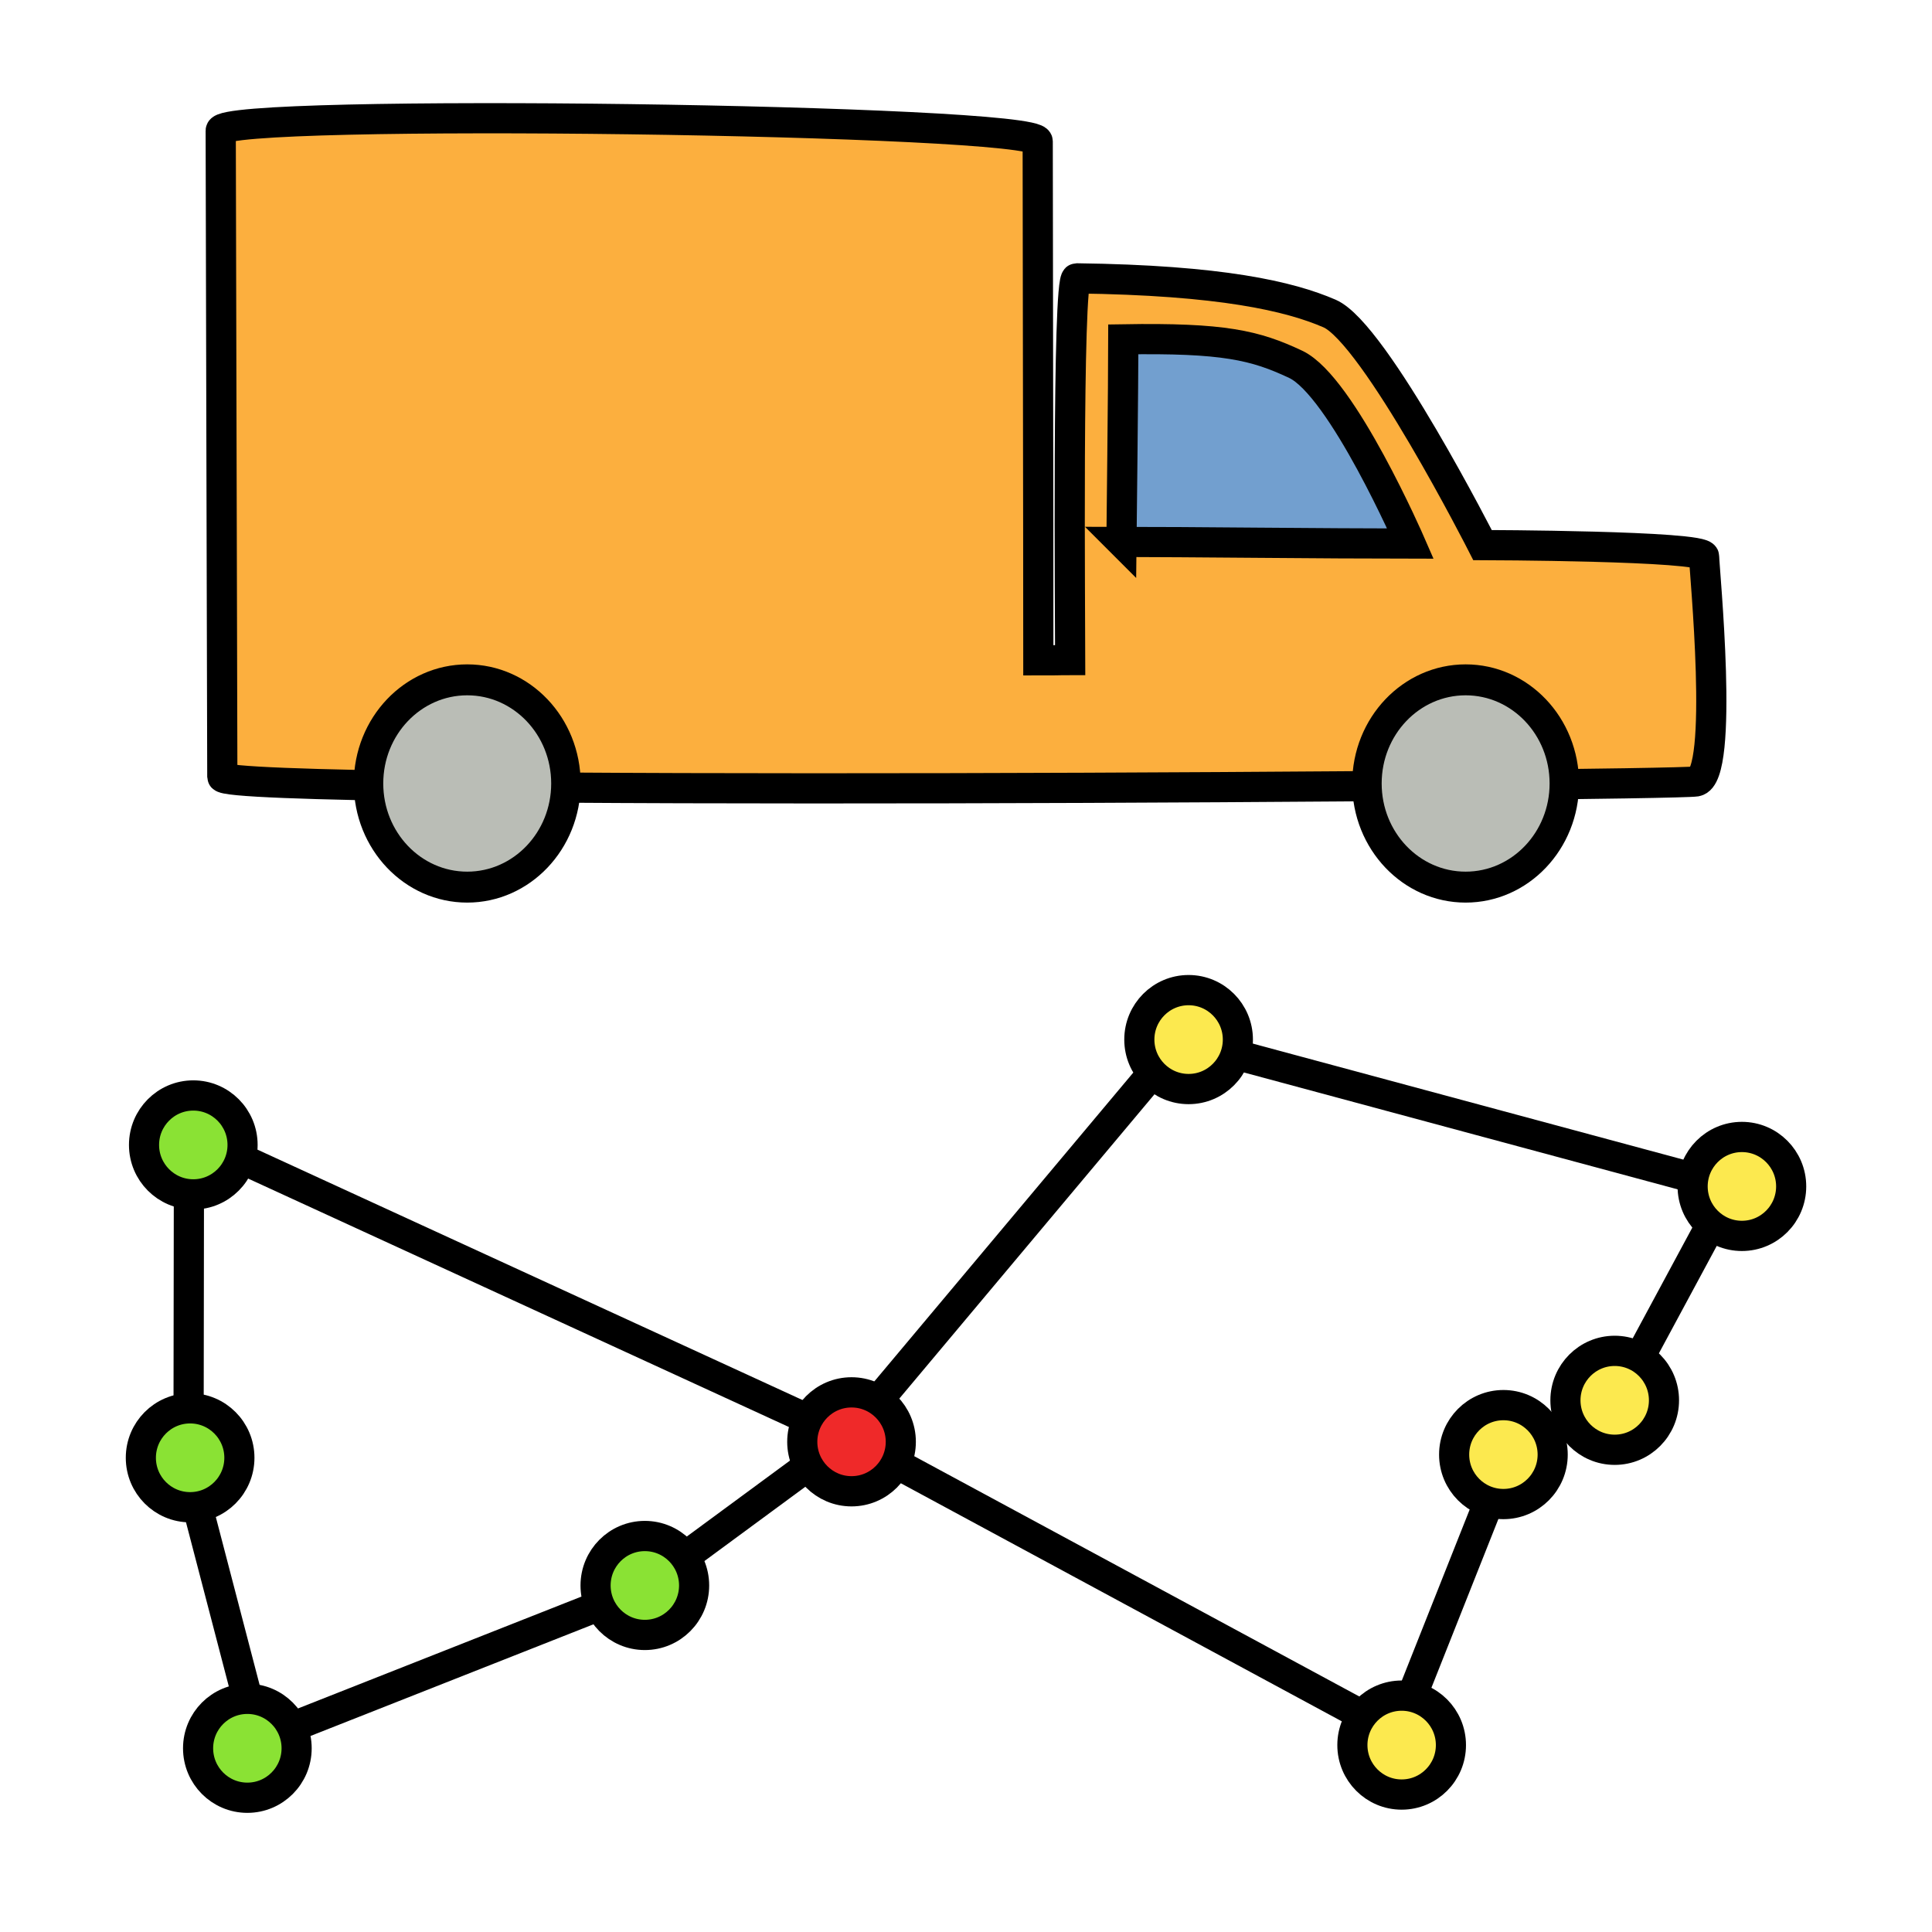
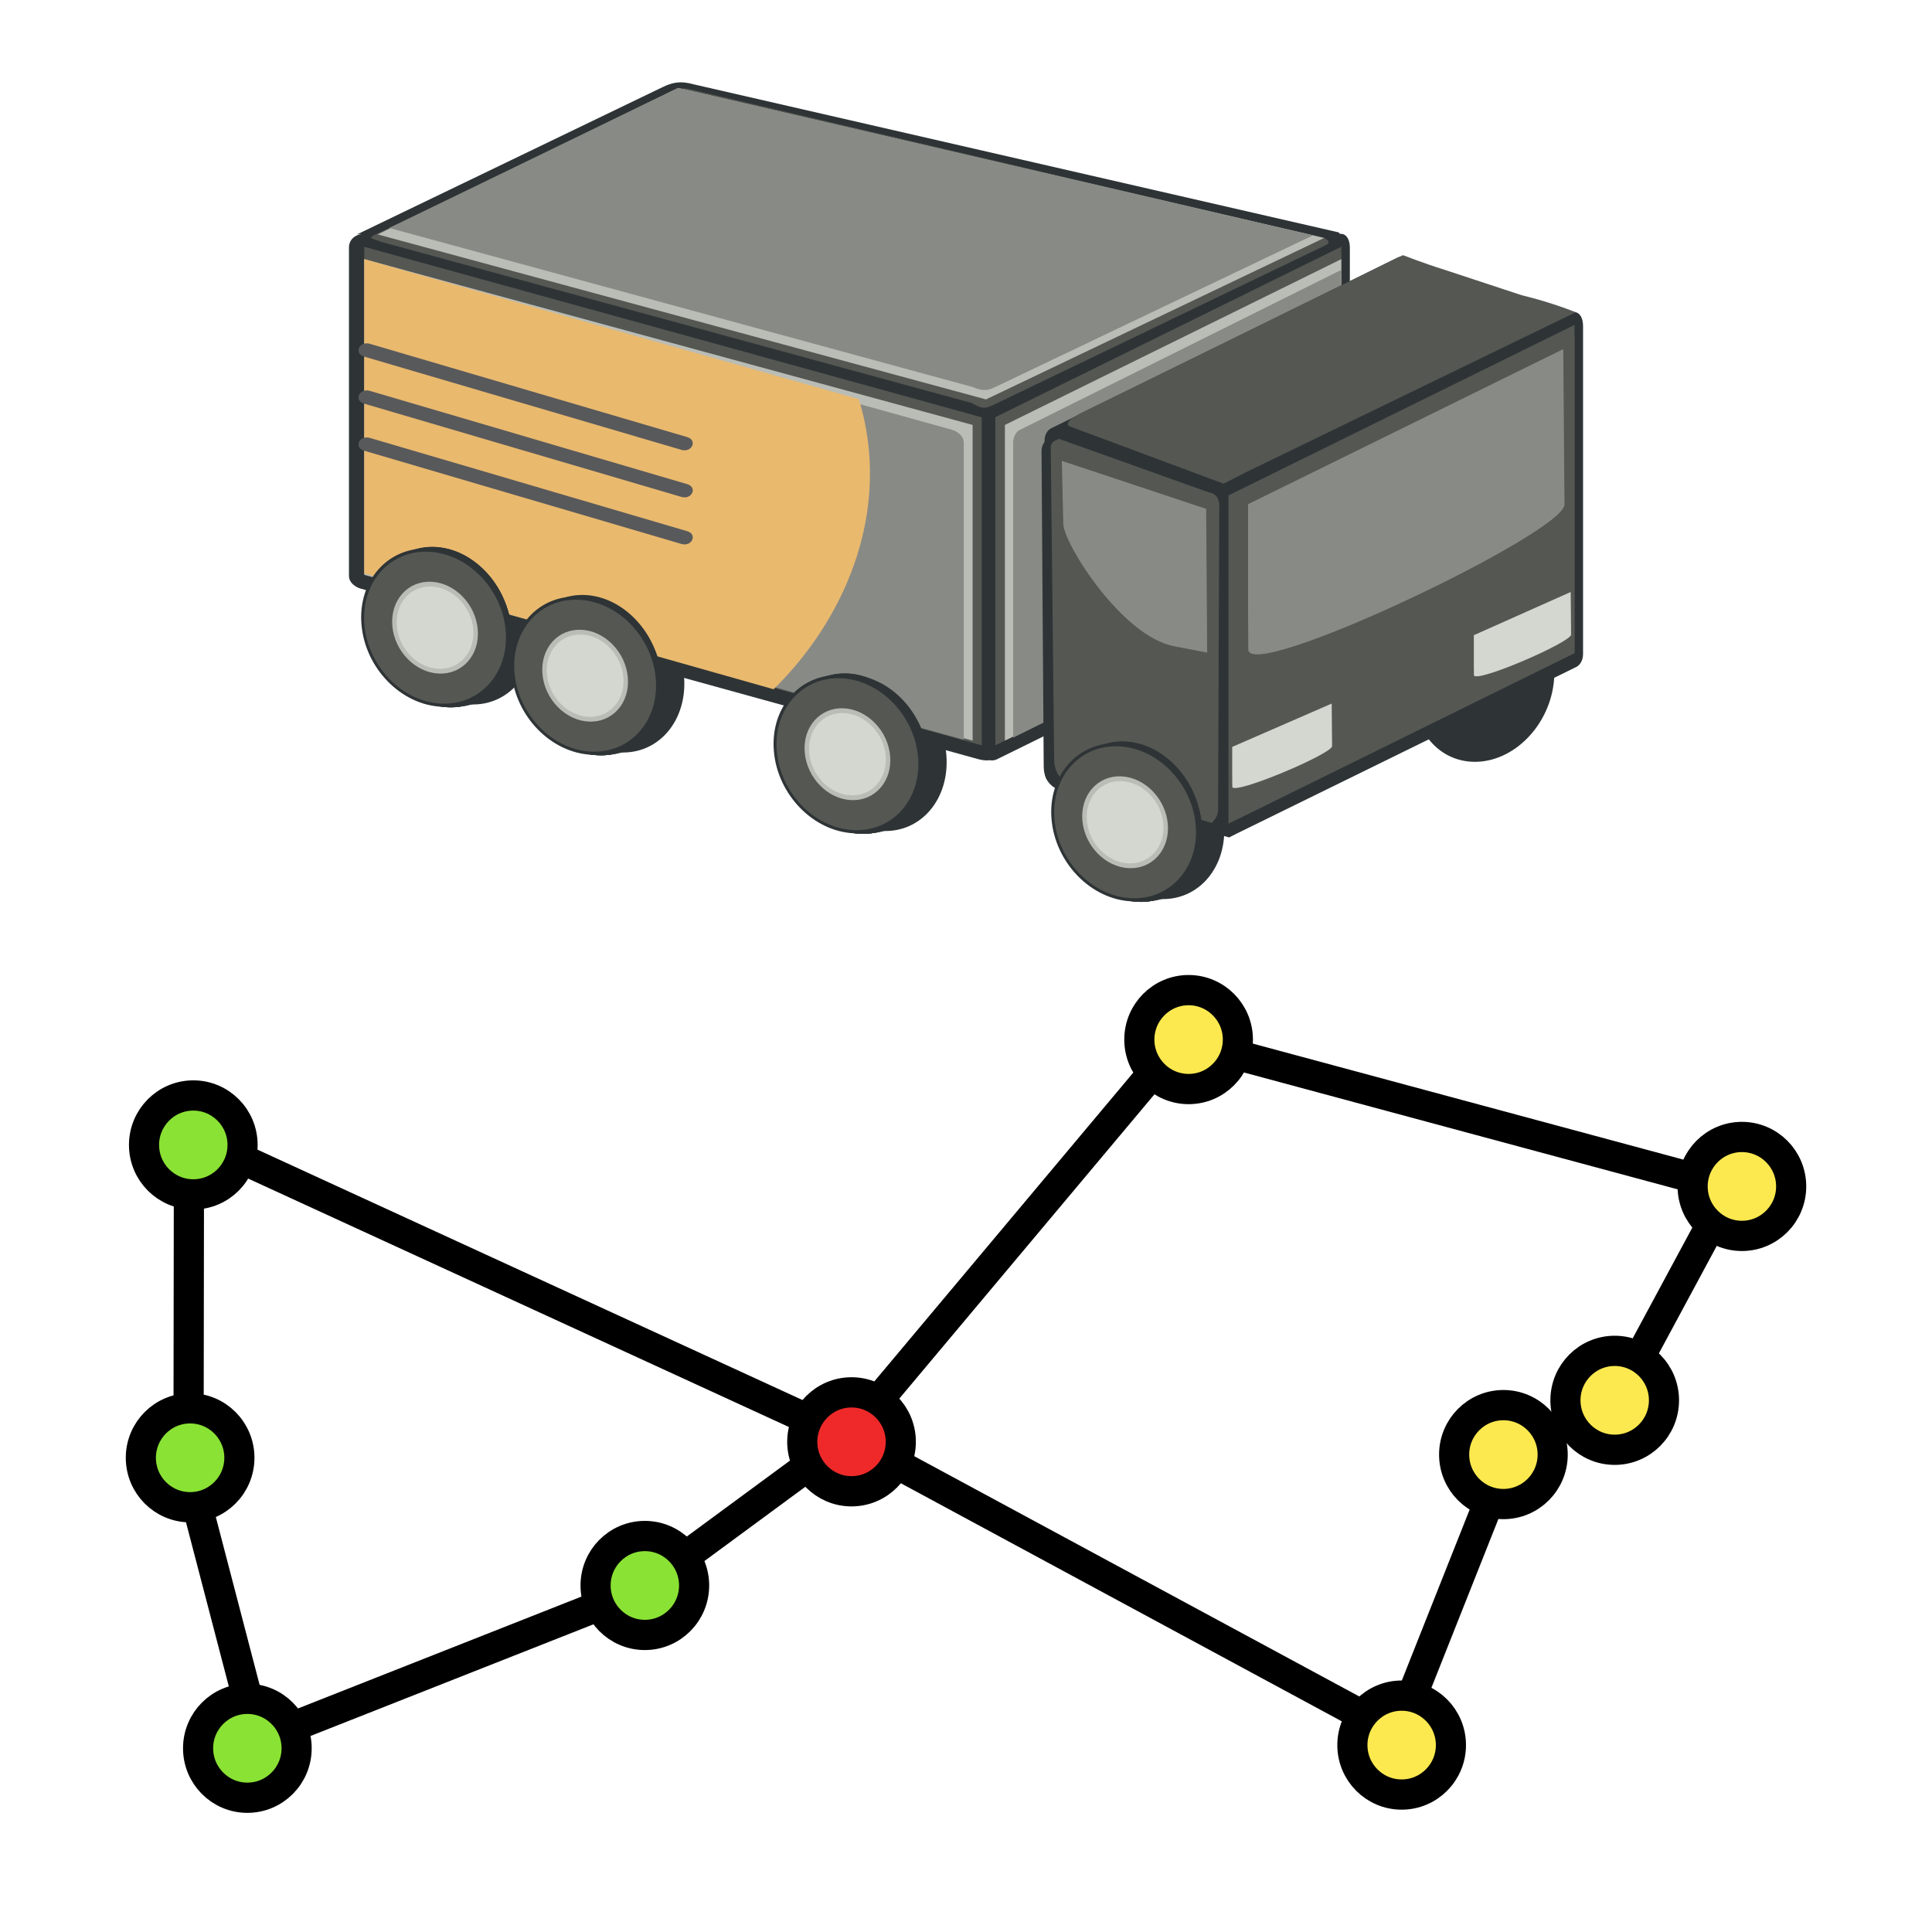
<svg xmlns="http://www.w3.org/2000/svg" id="svg2" width="64" height="64" version="1.1">
  <defs id="defs5" />
-   <g id="g3045" transform="translate(2.039358,1.743869)">
-     <path id="rect3019" d="m 42.006,8.643 c 1.496,0.648 5.065,7.67 5.065,7.67 0,0 7.34,0.018 7.34,0.376 0,0.391 0.687,7.293 -0.267,7.453 -0.897,0.15 -48.819,0.501 -48.819,-0.15 0,-1.413 -0.053,-19.327 -0.053,-21.41 0,-0.746 27.064,-0.378 27.064,0.355 0,1.845 0.021,12.236 0.021,17.193 0.945,0 0.504,-0.008 1.055,-0.008 0,-1.135 -0.101,-12.649 0.21,-12.645 4.79,0.06 7.061,0.593 8.384,1.166 z" style="fill:#fcaf3e;fill-opacity:1;stroke:#000000;stroke-width:1;stroke-opacity:1" />
-     <path transform="matrix(1.249802,0,0,1.31243,-3.344309,-21.90751)" d="m 16.044,35.139 c 0,1.445 -1.171,2.616 -2.616,2.616 -1.445,0 -2.616,-1.171 -2.616,-2.616 0,-1.445 1.171,-2.616 2.616,-2.616 1.445,0 2.616,1.171 2.616,2.616 z" id="path3017" style="fill:#babdb6;fill-opacity:1;stroke:#000000;stroke-width:0.781;stroke-opacity:1" />
-     <path style="fill:#babdb6;fill-opacity:1;stroke:#000000;stroke-width:0.781;stroke-opacity:1" id="path3033" d="m 16.044,35.139 c 0,1.445 -1.171,2.616 -2.616,2.616 -1.445,0 -2.616,-1.171 -2.616,-2.616 0,-1.445 1.171,-2.616 2.616,-2.616 1.445,0 2.616,1.171 2.616,2.616 z" transform="matrix(1.249802,0,0,1.31243,29.72929,-21.90751)" />
-     <path style="fill:#729fcf;fill-opacity:1;stroke:#000000;stroke-width:1;stroke-opacity:1" d="m 35.111,16.208 c 0,0 0.061,-5.435 0.061,-6.711 3.324,-0.055 4.368,0.195 5.712,0.829 1.533,0.724 3.8,5.937 3.8,5.937 -2.633,0 -7.677,-0.056 -9.574,-0.056 z" id="path3035" />
-   </g>
  <g id="g3010" transform="translate(1.1154528e-7,1.395095)">
    <path id="rect3037" d="m 6.245,47.372 0.015,-11.176 21.806,10.018 11.04,-13.166 18.228,4.912 -3.738,6.941 -3.592,1.74 -3.731,9.402 -18.207,-9.83 -6.863,5.052 -12.641,4.989 z" style="fill:none;stroke:#000000;stroke-width:1;stroke-opacity:1" />
    <path transform="matrix(1.208093,0,0,1.212823,-4.604873,22.62597)" d="m 10.463,11.466 c 0,0.746 -0.605,1.351 -1.351,1.351 -0.746,0 -1.351,-0.605 -1.351,-1.351 0,-0.746 0.605,-1.351 1.351,-1.351 0.746,0 1.351,0.605 1.351,1.351 z" id="path3042" style="fill:#8ae234;stroke:#000000;stroke-width:0.826;stroke-opacity:1" />
    <path style="fill:#8ae234;stroke:#000000;stroke-width:0.826;stroke-opacity:1" id="path3044" d="m 10.463,11.466 c 0,0.746 -0.605,1.351 -1.351,1.351 -0.746,0 -1.351,-0.605 -1.351,-1.351 0,-0.746 0.605,-1.351 1.351,-1.351 0.746,0 1.351,0.605 1.351,1.351 z" transform="matrix(1.208093,0,0,1.212823,-4.71021,32.98949)" />
    <path transform="matrix(1.208093,0,0,1.212823,-2.814131,42.61276)" d="m 10.463,11.466 c 0,0.746 -0.605,1.351 -1.351,1.351 -0.746,0 -1.351,-0.605 -1.351,-1.351 0,-0.746 0.605,-1.351 1.351,-1.351 0.746,0 1.351,0.605 1.351,1.351 z" id="path3046" style="fill:#8ae234;stroke:#000000;stroke-width:0.826;stroke-opacity:1" />
    <path style="fill:#8ae234;stroke:#000000;stroke-width:0.826;stroke-opacity:1" id="path3048" d="m 10.463,11.466 c 0,0.746 -0.605,1.351 -1.351,1.351 -0.746,0 -1.351,-0.605 -1.351,-1.351 0,-0.746 0.605,-1.351 1.351,-1.351 0.746,0 1.351,0.605 1.351,1.351 z" transform="matrix(1.208093,0,0,1.212823,10.35309,37.2195)" />
    <path transform="matrix(1.208093,0,0,1.212823,17.20004,32.46074)" d="m 10.463,11.466 c 0,0.746 -0.605,1.351 -1.351,1.351 -0.746,0 -1.351,-0.605 -1.351,-1.351 0,-0.746 0.605,-1.351 1.351,-1.351 0.746,0 1.351,0.605 1.351,1.351 z" id="path3050" style="fill:#ef2929;stroke:#000000;stroke-width:0.826;stroke-opacity:1" />
    <path style="fill:#fce94f;stroke:#000000;stroke-width:0.826;stroke-opacity:1" id="path3052" d="m 10.463,11.466 c 0,0.746 -0.605,1.351 -1.351,1.351 -0.746,0 -1.351,-0.605 -1.351,-1.351 0,-0.746 0.605,-1.351 1.351,-1.351 0.746,0 1.351,0.605 1.351,1.351 z" transform="matrix(1.208093,0,0,1.212823,35.42348,42.50701)" />
    <path transform="matrix(1.208093,0,0,1.212823,38.79429,32.88374)" d="m 10.463,11.466 c 0,0.746 -0.605,1.351 -1.351,1.351 -0.746,0 -1.351,-0.605 -1.351,-1.351 0,-0.746 0.605,-1.351 1.351,-1.351 0.746,0 1.351,0.605 1.351,1.351 z" id="path3054" style="fill:#fce94f;stroke:#000000;stroke-width:0.826;stroke-opacity:1" />
    <path style="fill:#fce94f;stroke:#000000;stroke-width:0.826;stroke-opacity:1" id="path3056" d="m 10.463,11.466 c 0,0.746 -0.605,1.351 -1.351,1.351 -0.746,0 -1.351,-0.605 -1.351,-1.351 0,-0.746 0.605,-1.351 1.351,-1.351 0.746,0 1.351,0.605 1.351,1.351 z" transform="matrix(1.208093,0,0,1.212823,42.48111,31.08599)" />
    <path transform="matrix(1.208093,0,0,1.212823,46.69462,24.00072)" d="m 10.463,11.466 c 0,0.746 -0.605,1.351 -1.351,1.351 -0.746,0 -1.351,-0.605 -1.351,-1.351 0,-0.746 0.605,-1.351 1.351,-1.351 0.746,0 1.351,0.605 1.351,1.351 z" id="path3058" style="fill:#fce94f;stroke:#000000;stroke-width:0.826;stroke-opacity:1" />
    <path style="fill:#fce94f;stroke:#000000;stroke-width:0.826;stroke-opacity:1" id="path3060" d="m 10.463,11.466 c 0,0.746 -0.605,1.351 -1.351,1.351 -0.746,0 -1.351,-0.605 -1.351,-1.351 0,-0.746 0.605,-1.351 1.351,-1.351 0.746,0 1.351,0.605 1.351,1.351 z" transform="matrix(1.208093,0,0,1.212823,28.36585,19.13621)" />
  </g>
+   <g id="g3053" transform="matrix(1.5,0,0,1.5,1.488586,1.286519)">
+     <circle style="fill:#2e3436;stroke:#2e3436;stroke-width:0.584" id="circle4994-2-0" r="14.263" cy="78.395" cx="170.978" transform="matrix(-0.1062808,0.0048,0.00956527,-0.12,49.20306,22.80545)" d="m 185.241,78.395 c 0,7.877 -6.386,14.263 -14.263,14.263 -7.877,0 -14.263,-6.386 -14.263,-14.263 0,-7.877 6.386,-14.263 14.263,-14.263 7.877,0 14.263,6.386 14.263,14.263 z" />
+     <circle style="fill:#2e3436;stroke:#2e3436;stroke-width:0.584" id="circle4990-5" r="14.263" cy="78.395" cx="170.978" transform="matrix(-0.1062808,-0.0048,0.00956527,0.12,41.67304,8.659714)" d="m 185.241,78.395 c 0,7.877 -6.386,14.263 -14.263,14.263 -7.877,0 -14.263,-6.386 -14.263,-14.263 0,-7.877 6.386,-14.263 14.263,-14.263 7.877,0 14.263,6.386 14.263,14.263 z" />
+     <circle style="fill:#2e3436;stroke:#2e3436;stroke-width:0.584" id="circle4986-7" r="14.263" cy="78.395" cx="170.978" transform="matrix(-0.1062808,-0.0048,0.00956527,0.12,41.51679,8.714403)" d="m 185.241,78.395 c 0,7.877 -6.386,14.263 -14.263,14.263 -7.877,0 -14.263,-6.386 -14.263,-14.263 0,-7.877 6.386,-14.263 14.263,-14.263 7.877,0 14.263,6.386 14.263,14.263 z" />
+     <circle style="fill:#2e3436;stroke:#2e3436;stroke-width:0.584" id="circle4992-4" r="14.263" cy="78.395" cx="170.978" transform="matrix(-0.1062808,-0.0048,0.00956527,0.12,41.9141,8.662931)" d="m 185.241,78.395 c 0,7.877 -6.386,14.263 -14.263,14.263 -7.877,0 -14.263,-6.386 -14.263,-14.263 0,-7.877 6.386,-14.263 14.263,-14.263 7.877,0 14.263,6.386 14.263,14.263 z" />
+     <circle style="fill:#2e3436;stroke:#2e3436;stroke-width:0.584" id="circle4994-2" r="14.263" cy="78.395" cx="170.978" transform="matrix(-0.1062808,0.0048,0.00956527,-0.12,41.89847,25.74259)" d="m 185.241,78.395 c 0,7.877 -6.386,14.263 -14.263,14.263 -7.877,0 -14.263,-6.386 -14.263,-14.263 0,-7.877 6.386,-14.263 14.263,-14.263 7.877,0 14.263,6.386 14.263,14.263 z" />
+     <path style="fill:#2e3436" d="m 22.265,8.634 c -0.063,0.031 -0.146,0.118 -0.146,0.282 l 0,7.247 c 0,0.266 0.131,0.364 0.297,0.282 l 7.64,-3.765 c 0.063,-0.031 0.146,-0.128 0.146,-0.282 l 0,-7.247 c 0,-0.239 -0.131,-0.364 -0.297,-0.282 l -7.64,3.765 z" id="path2996-6-2-4-8" />
+     <circle style="fill:#2e3436;stroke:#2e3436;stroke-width:0.584" id="circle4990" r="14.263" cy="78.395" cx="170.978" transform="matrix(-0.1062808,-0.0048,0.00956527,0.12,35.54113,7.156711)" d="m 185.241,78.395 c 0,7.877 -6.386,14.263 -14.263,14.263 -7.877,0 -14.263,-6.386 -14.263,-14.263 0,-7.877 6.386,-14.263 14.263,-14.263 7.877,0 14.263,6.386 14.263,14.263 z" />
+     <circle style="fill:#2e3436;stroke:#2e3436;stroke-width:0.584" id="circle4992" r="14.263" cy="78.395" cx="170.978" transform="matrix(-0.1062808,-0.0048,0.00956527,0.12,35.78219,7.159928)" d="m 185.241,78.395 c 0,7.877 -6.386,14.263 -14.263,14.263 -7.877,0 -14.263,-6.386 -14.263,-14.263 0,-7.877 6.386,-14.263 14.263,-14.263 7.877,0 14.263,6.386 14.263,14.263 z" />
+     <circle style="fill:#2e3436;stroke:#2e3436;stroke-width:0.584" id="circle4994" r="14.263" cy="78.395" cx="170.978" transform="matrix(-0.1062808,-0.0048,0.00956527,0.12,35.76657,7.066178)" d="m 185.241,78.395 c 0,7.877 -6.386,14.263 -14.263,14.263 -7.877,0 -14.263,-6.386 -14.263,-14.263 0,-7.877 6.386,-14.263 14.263,-14.263 7.877,0 14.263,6.386 14.263,14.263 z" />
+     <circle d="m 185.241,78.395 c 0,7.877 -6.386,14.263 -14.263,14.263 -7.877,0 -14.263,-6.386 -14.263,-14.263 0,-7.877 6.386,-14.263 14.263,-14.263 7.877,0 14.263,6.386 14.263,14.263 z" transform="matrix(-0.1062808,-0.0048,0.00956527,0.12,29.59201,5.477559)" cx="170.978" cy="78.395" r="14.263" id="circle4964" style="fill:#2e3436;stroke:#2e3436;stroke-width:0.584" />
+     <circle d="m 185.241,78.395 c 0,7.877 -6.386,14.263 -14.263,14.263 -7.877,0 -14.263,-6.386 -14.263,-14.263 0,-7.877 6.386,-14.263 14.263,-14.263 7.877,0 14.263,6.386 14.263,14.263 z" transform="matrix(-0.1062808,-0.0048,0.00956527,0.12,29.49045,5.442402)" cx="170.978" cy="78.395" r="14.263" id="circle4980" style="fill:#2e3436;stroke:#2e3436;stroke-width:0.584" />
+     <circle d="m 185.241,78.395 c 0,7.877 -6.386,14.263 -14.263,14.263 -7.877,0 -14.263,-6.386 -14.263,-14.263 0,-7.877 6.386,-14.263 14.263,-14.263 7.877,0 14.263,6.386 14.263,14.263 z" transform="matrix(-0.1062808,-0.0048,0.00956527,0.12,29.74826,5.42287)" cx="170.978" cy="78.395" r="14.263" id="circle4966" style="fill:#2e3436;stroke:#2e3436;stroke-width:0.584" />
+     <circle d="m 185.241,78.395 c 0,7.877 -6.386,14.263 -14.263,14.263 -7.877,0 -14.263,-6.386 -14.263,-14.263 0,-7.877 6.386,-14.263 14.263,-14.263 7.877,0 14.263,6.386 14.263,14.263 z" transform="matrix(-0.1062808,-0.0048,0.00956527,0.12,29.98932,5.426087)" cx="170.978" cy="78.395" r="14.263" id="circle4968" style="fill:#2e3436;stroke:#2e3436;stroke-width:0.584" />
+     <circle d="m 185.241,78.395 c 0,7.877 -6.386,14.263 -14.263,14.263 -7.877,0 -14.263,-6.386 -14.263,-14.263 0,-7.877 6.386,-14.263 14.263,-14.263 7.877,0 14.263,6.386 14.263,14.263 z" transform="matrix(-0.1062808,-0.0048,0.00956527,0.12,29.97369,5.332337)" cx="170.978" cy="78.395" r="14.263" id="circle4970" style="fill:#2e3436;stroke:#2e3436;stroke-width:0.584" />
+     <circle style="fill:#2e3436;stroke:#2e3436;stroke-width:0.584" id="circle107-8-4-4-3-0" r="14.263" cy="78.395" cx="170.978" transform="matrix(-0.1062808,-0.0048,0.00956527,0.12,26.27745,4.416899)" d="m 185.241,78.395 c 0,7.877 -6.386,14.263 -14.263,14.263 -7.877,0 -14.263,-6.386 -14.263,-14.263 0,-7.877 6.386,-14.263 14.263,-14.263 7.877,0 14.263,6.386 14.263,14.263 z" />
+     <circle style="fill:#2e3436;stroke:#2e3436;stroke-width:0.584" id="circle107-8-4-4-3-4-8-1" r="14.263" cy="78.395" cx="170.978" transform="matrix(-0.1062808,-0.0048,0.00956527,0.12,26.4337,4.362209)" d="m 185.241,78.395 c 0,7.877 -6.386,14.263 -14.263,14.263 -7.877,0 -14.263,-6.386 -14.263,-14.263 0,-7.877 6.386,-14.263 14.263,-14.263 7.877,0 14.263,6.386 14.263,14.263 z" />
+     <circle style="fill:#2e3436;stroke:#2e3436;stroke-width:0.584" id="circle107-8-4-4-3-4-8-9-5" r="14.263" cy="78.395" cx="170.978" transform="matrix(-0.1062808,-0.0048,0.00956527,0.12,26.67475,4.365426)" d="m 185.241,78.395 c 0,7.877 -6.386,14.263 -14.263,14.263 -7.877,0 -14.263,-6.386 -14.263,-14.263 0,-7.877 6.386,-14.263 14.263,-14.263 7.877,0 14.263,6.386 14.263,14.263 z" />
+     <circle style="fill:#2e3436;stroke:#2e3436;stroke-width:0.584" id="circle107-8-4-4-3-4-8-9-7-3" r="14.263" cy="78.395" cx="170.978" transform="matrix(-0.1062808,-0.0048,0.00956527,0.12,26.65913,4.271676)" d="m 185.241,78.395 c 0,7.877 -6.386,14.263 -14.263,14.263 -7.877,0 -14.263,-6.386 -14.263,-14.263 0,-7.877 6.386,-14.263 14.263,-14.263 7.877,0 14.263,6.386 14.263,14.263 z" />
+     <path style="fill:#2e3436" d="m 20.881,8.096 c 0.112,0.031 0.26,0.118 0.26,0.282 v 7.247 c 0,0.266 -0.235,0.364 -0.531,0.282 L 6.974,12.142 c -0.112,-0.031 -0.26,-0.128 -0.26,-0.282 v -7.247 c 0,-0.239 0.234,-0.364 0.531,-0.282 l 13.636,3.765 0,0 z" id="path2996" />
+     <polygon transform="matrix(0.1977332,0,0,0.15,3.260435,3.426568)" style="fill:#555753" points="88.139,32.858 88.139,81.17 19.174,56.07 19.174,7.758 19.174,7.758 " id="polygon2998" />
+     <polygon transform="matrix(0.2003334,0,0,0.15,3.210578,3.426568)" style="fill:#babdb6" points="86.24,80.48 19.174,56.07 19.174,9.589 19.174,9.589 86.24,34 " id="polygon3000" />
+     <path style="fill:#888a85" d="m 20.022,8.632 c 0.116,0.032 0.27,0.124 0.27,0.295 V 15.479 L 7.052,11.798 V 5.025 l 12.971,3.606 0,0 z" id="path3002" />
+     <path style="fill:#e9b96e" d="m 17.974,7.957 c 0.408,1.327 0.322,2.818 -0.358,4.27 -0.374,0.799 -0.895,1.517 -1.524,2.137 L 7.052,11.805 V 4.865 l 10.922,3.092 0,0 z" id="path3018" />
+     <path style="fill:#58595b;fill-rule:evenodd" clip-rule="evenodd" d="m 7.175,6.735 7.008,2.06 c 0.233,0.068 0.106,0.35 -0.127,0.282 l -7.008,-2.06 c -0.233,-0.068 -0.106,-0.35 0.127,-0.282 l 0,0 z m 0,1.039 7.008,2.06 c 0.233,0.068 0.106,0.35 -0.127,0.282 L 7.048,8.056 c -0.233,-0.068 -0.106,-0.35 0.127,-0.282 l 0,0 z m 0,1.039 7.008,2.06 c 0.233,0.068 0.106,0.35 -0.127,0.282 L 7.048,9.095 c -0.233,-0.068 -0.106,-0.35 0.127,-0.282 l 0,0 z" id="path3024" />
+     <path style="fill:#2e3436" d="m 20.881,8.096 c -0.063,0.031 -0.146,0.118 -0.146,0.282 v 7.247 c 0,0.266 0.131,0.364 0.297,0.282 l 7.64,-3.765 c 0.063,-0.031 0.146,-0.128 0.146,-0.282 V 4.613 c 0,-0.239 -0.131,-0.364 -0.297,-0.282 l -7.64,3.765 0,0 z" id="path2996-6" />
+     <polygon transform="matrix(-0.1107864,0,0,0.15,30.75416,3.426568)" style="fill:#555753" points="88.139,81.17 19.174,56.07 19.174,7.758 19.174,7.758 88.139,32.858 " id="polygon2998-0" />
+     <polygon transform="matrix(-0.1107864,0,0,0.15,30.75416,3.426568)" style="fill:#babdb6" points="86.24,80.48 19.174,56.07 19.174,9.589 19.174,9.589 86.24,34 " id="polygon3000-1" />
+     <path style="fill:#888a85" d="m 21.53,8.636 c -0.064,0.032 -0.148,0.123 -0.148,0.293 l 0,6.504 7.248,-3.596 0,-6.735 z" id="path3002-9" />
+     <path style="fill:#2e3436" d="m 28.573,4.275 c 0,0 0.205,0.246 0.057,0.315 l -7.411,3.483 c -0.24,0.113 -0.235,0.364 -0.531,0.282 L 7.052,4.59 C 7.217,4.159 6.776,4.375 6.915,4.308 L 13.635,1.069 c 0.216,-0.104 0.388,-0.148 0.685,-0.066 z" id="path2996-8" />
+     <path style="fill:#555753" d="m 28.251,4.397 c 0,0 0.186,0.086 0.041,0.156 l -7.241,3.481 c -0.3,0.144 -0.312,0.155 -0.592,0.006 L 7.454,4.491 C 7.142,4.387 7.145,4.393 7.333,4.304 l 6.551,-3.129 c 0.212,-0.101 0.203,-0.1 0.5,-0.028 z" id="path2996-8-9" />
+     <path style="fill:#babdb6" d="m 28.251,4.397 c 0,0 0.145,-0.069 0,0 l -7.469,3.566 0,0 -13.434,-3.644 0,0 6.635,-3.234 c -0.004,0.002 -0.296,-0.072 0,0 z" id="path2996-8-9-1" />
+     <path style="fill:#888a85" d="m 20.498,7.692 c 0.261,0.116 0.38,0.049 0.511,-0.013 L 28.006,4.339 13.983,1.085 7.603,4.177 z" id="path3002-9-3" />
+     <path style="fill:#2e3436" d="m 22.221,8.601 c -0.063,0.031 -0.146,0.118 -0.146,0.282 l 0,7.247 c 0,0.266 0.131,0.364 0.297,0.282 l 7.64,-3.765 c 0.063,-0.031 0.146,-0.128 0.146,-0.282 l 0,-7.247 c 0,-0.239 -0.131,-0.364 -0.297,-0.282 l -7.64,3.765 z" id="path2996-6-2-4" />
+     <circle style="fill:#2e3436;stroke:#2e3436;stroke-width:0.584" id="circle107-8-4-4-3-4-1" r="14.263" cy="78.395" cx="170.978" transform="matrix(-0.1062808,-0.0048,0.00956527,0.12,26.17588,4.381742)" d="m 185.241,78.395 c 0,7.877 -6.386,14.263 -14.263,14.263 -7.877,0 -14.263,-6.386 -14.263,-14.263 0,-7.877 6.386,-14.263 14.263,-14.263 7.877,0 14.263,6.386 14.263,14.263 z" />
+     <circle style="fill:#2e3436;stroke:#2e3436;stroke-width:0.584" id="circle107-8-4-4-8-2" r="14.263" cy="78.395" cx="170.978" transform="matrix(-0.1062808,-0.0048,0.00956527,0.12,26.18589,4.428064)" d="m 185.241,78.395 c 0,7.877 -6.386,14.263 -14.263,14.263 -7.877,0 -14.263,-6.386 -14.263,-14.263 0,-7.877 6.386,-14.263 14.263,-14.263 7.877,0 14.263,6.386 14.263,14.263 z" />
+     <circle style="fill:#2e3436;stroke:#2e3436;stroke-width:0.584" id="circle107-8-4-4-5" r="14.263" cy="78.395" cx="170.978" transform="matrix(-0.1062808,-0.0048,0.00956527,0.12,26.18589,4.428064)" d="m 185.241,78.395 c 0,7.877 -6.386,14.263 -14.263,14.263 -7.877,0 -14.263,-6.386 -14.263,-14.263 0,-7.877 6.386,-14.263 14.263,-14.263 7.877,0 14.263,6.386 14.263,14.263 z" />
+     <circle style="fill:#2e3436;stroke:#2e3436;stroke-width:0.584" id="circle107-8-4-2" r="14.263" cy="78.395" cx="170.978" transform="matrix(-0.1062808,-0.0048,0.00956527,0.12,26.18589,4.428064)" d="m 185.241,78.395 c 0,7.877 -6.386,14.263 -14.263,14.263 -7.877,0 -14.263,-6.386 -14.263,-14.263 0,-7.877 6.386,-14.263 14.263,-14.263 7.877,0 14.263,6.386 14.263,14.263 z" />
+     <circle style="fill:#2e3436;stroke:#2e3436;stroke-width:0.584" id="circle107-8-3" r="14.263" cy="78.395" cx="170.978" transform="matrix(-0.1062808,-0.0048,0.00956527,0.12,26.17588,4.381742)" d="m 185.241,78.395 c 0,7.877 -6.386,14.263 -14.263,14.263 -7.877,0 -14.263,-6.386 -14.263,-14.263 0,-7.877 6.386,-14.263 14.263,-14.263 7.877,0 14.263,6.386 14.263,14.263 z" />
+     <circle style="fill:#555753;fill-opacity:1;stroke:#2e3436;stroke-width:0.583;stroke-miterlimit:4;stroke-dasharray:none" id="circle107-3-2-1" r="14.263" cy="78.395" cx="170.978" transform="matrix(-0.1116413,-0.0048,0.01004771,0.12,26.91562,4.41706)" d="m 185.241,78.395 c 0,7.877 -6.386,14.263 -14.263,14.263 -7.877,0 -14.263,-6.386 -14.263,-14.263 0,-7.877 6.386,-14.263 14.263,-14.263 7.877,0 14.263,6.386 14.263,14.263 z" />
+     <circle style="fill:#d3d7cf;stroke:#babdb6;stroke-width:0.883" id="circle109-3-5-4" r="8.008" cy="78.395" cx="170.977" transform="matrix(-0.1116413,-0.0048,0.01004771,0.12,26.91562,4.41706)" d="m 178.985,78.395 c 0,4.423 -3.585,8.008 -8.008,8.008 -4.423,0 -8.008,-3.585 -8.008,-8.008 0,-4.423 3.585,-8.008 8.008,-8.008 4.423,0 8.008,3.585 8.008,8.008 z" />
+     <circle d="m 185.241,78.395 c 0,7.877 -6.386,14.263 -14.263,14.263 -7.877,0 -14.263,-6.386 -14.263,-14.263 0,-7.877 6.386,-14.263 14.263,-14.263 7.877,0 14.263,6.386 14.263,14.263 z" transform="matrix(-0.1062808,-0.0048,0.00956527,0.12,29.49045,5.442402)" cx="170.978" cy="78.395" r="14.263" id="circle4972" style="fill:#2e3436;stroke:#2e3436;stroke-width:0.584" />
+     <circle d="m 185.241,78.395 c 0,7.877 -6.386,14.263 -14.263,14.263 -7.877,0 -14.263,-6.386 -14.263,-14.263 0,-7.877 6.386,-14.263 14.263,-14.263 7.877,0 14.263,6.386 14.263,14.263 z" transform="matrix(-0.1062808,-0.0048,0.00956527,0.12,29.50046,5.488725)" cx="170.978" cy="78.395" r="14.263" id="circle4974" style="fill:#2e3436;stroke:#2e3436;stroke-width:0.584" />
+     <circle d="m 185.241,78.395 c 0,7.877 -6.386,14.263 -14.263,14.263 -7.877,0 -14.263,-6.386 -14.263,-14.263 0,-7.877 6.386,-14.263 14.263,-14.263 7.877,0 14.263,6.386 14.263,14.263 z" transform="matrix(-0.1062808,-0.0048,0.00956527,0.12,29.50046,5.488725)" cx="170.978" cy="78.395" r="14.263" id="circle4976" style="fill:#2e3436;stroke:#2e3436;stroke-width:0.584" />
+     <circle d="m 185.241,78.395 c 0,7.877 -6.386,14.263 -14.263,14.263 -7.877,0 -14.263,-6.386 -14.263,-14.263 0,-7.877 6.386,-14.263 14.263,-14.263 7.877,0 14.263,6.386 14.263,14.263 z" transform="matrix(-0.1062808,-0.0048,0.00956527,0.12,29.50046,5.488725)" cx="170.978" cy="78.395" r="14.263" id="circle4978" style="fill:#2e3436;stroke:#2e3436;stroke-width:0.584" />
+     <circle d="m 185.241,78.395 c 0,7.877 -6.386,14.263 -14.263,14.263 -7.877,0 -14.263,-6.386 -14.263,-14.263 0,-7.877 6.386,-14.263 14.263,-14.263 7.877,0 14.263,6.386 14.263,14.263 z" transform="matrix(-0.1116413,-0.0048,0.01004771,0.12,30.23018,5.477721)" cx="170.978" cy="78.395" r="14.263" id="circle4982" style="fill:#555753;fill-opacity:1;stroke:#2e3436;stroke-width:0.583;stroke-miterlimit:4;stroke-dasharray:none" />
+     <circle d="m 178.985,78.395 c 0,4.423 -3.585,8.008 -8.008,8.008 -4.423,0 -8.008,-3.585 -8.008,-8.008 0,-4.423 3.585,-8.008 8.008,-8.008 4.423,0 8.008,3.585 8.008,8.008 z" transform="matrix(-0.1116413,-0.0048,0.01004771,0.12,30.23018,5.477721)" cx="170.977" cy="78.395" r="8.008" id="circle4984" style="fill:#d3d7cf;stroke:#babdb6;stroke-width:0.883" />
+     <circle style="fill:#2e3436;stroke:#2e3436;stroke-width:0.584" id="circle4986" r="14.263" cy="78.395" cx="170.978" transform="matrix(-0.1062808,-0.0048,0.00956527,0.12,35.38488,7.2114)" d="m 185.241,78.395 c 0,7.877 -6.386,14.263 -14.263,14.263 -7.877,0 -14.263,-6.386 -14.263,-14.263 0,-7.877 6.386,-14.263 14.263,-14.263 7.877,0 14.263,6.386 14.263,14.263 z" />
+     <circle style="fill:#2e3436;stroke:#2e3436;stroke-width:0.584" id="circle4988" r="14.263" cy="78.395" cx="170.978" transform="matrix(-0.1062808,-0.0048,0.00956527,0.12,35.28332,7.176243)" d="m 185.241,78.395 c 0,7.877 -6.386,14.263 -14.263,14.263 -7.877,0 -14.263,-6.386 -14.263,-14.263 0,-7.877 6.386,-14.263 14.263,-14.263 7.877,0 14.263,6.386 14.263,14.263 z" />
+     <circle style="fill:#2e3436;stroke:#2e3436;stroke-width:0.584" id="circle4996" r="14.263" cy="78.395" cx="170.978" transform="matrix(-0.1062808,-0.0048,0.00956527,0.12,35.28332,7.176243)" d="m 185.241,78.395 c 0,7.877 -6.386,14.263 -14.263,14.263 -7.877,0 -14.263,-6.386 -14.263,-14.263 0,-7.877 6.386,-14.263 14.263,-14.263 7.877,0 14.263,6.386 14.263,14.263 z" />
+     <circle style="fill:#2e3436;stroke:#2e3436;stroke-width:0.584" id="circle4998" r="14.263" cy="78.395" cx="170.978" transform="matrix(-0.1062808,-0.0048,0.00956527,0.12,35.29333,7.222566)" d="m 185.241,78.395 c 0,7.877 -6.386,14.263 -14.263,14.263 -7.877,0 -14.263,-6.386 -14.263,-14.263 0,-7.877 6.386,-14.263 14.263,-14.263 7.877,0 14.263,6.386 14.263,14.263 z" />
+     <circle style="fill:#2e3436;stroke:#2e3436;stroke-width:0.584" id="circle5000" r="14.263" cy="78.395" cx="170.978" transform="matrix(-0.1062808,-0.0048,0.00956527,0.12,35.29333,7.222566)" d="m 185.241,78.395 c 0,7.877 -6.386,14.263 -14.263,14.263 -7.877,0 -14.263,-6.386 -14.263,-14.263 0,-7.877 6.386,-14.263 14.263,-14.263 7.877,0 14.263,6.386 14.263,14.263 z" />
+     <circle style="fill:#2e3436;stroke:#2e3436;stroke-width:0.584" id="circle5002" r="14.263" cy="78.395" cx="170.978" transform="matrix(-0.1062808,-0.0048,0.00956527,0.12,35.29333,7.222566)" d="m 185.241,78.395 c 0,7.877 -6.386,14.263 -14.263,14.263 -7.877,0 -14.263,-6.386 -14.263,-14.263 0,-7.877 6.386,-14.263 14.263,-14.263 7.877,0 14.263,6.386 14.263,14.263 z" />
+     <circle style="fill:#555753;fill-opacity:1;stroke:#2e3436;stroke-width:0.583;stroke-miterlimit:4;stroke-dasharray:none" id="circle5004" r="14.263" cy="78.395" cx="170.978" transform="matrix(-0.1116413,-0.0048,0.01004771,0.12,36.02306,7.211562)" d="m 185.241,78.395 c 0,7.877 -6.386,14.263 -14.263,14.263 -7.877,0 -14.263,-6.386 -14.263,-14.263 0,-7.877 6.386,-14.263 14.263,-14.263 7.877,0 14.263,6.386 14.263,14.263 z" />
+     <circle style="fill:#d3d7cf;stroke:#babdb6;stroke-width:0.883" id="circle5006" r="8.008" cy="78.395" cx="170.977" transform="matrix(-0.1116413,-0.0048,0.01004771,0.12,36.02306,7.211562)" d="m 178.985,78.395 c 0,4.423 -3.585,8.008 -8.008,8.008 -4.423,0 -8.008,-3.585 -8.008,-8.008 0,-4.423 3.585,-8.008 8.008,-8.008 4.423,0 8.008,3.585 8.008,8.008 z" />
+     <path style="fill:#2e3436" d="m 22.167,8.833 c -0.068,0.03 -0.159,0.115 -0.158,0.276 l 0.048,6.961 c 0.003,0.434 0.346,0.515 0.346,0.515 l 3.745,1.05 c 0,0 0.26,-0.115 0.263,-0.265 l 0.157,-6.872 c 0,0 -0.048,-0.248 -0.228,-0.168 z" id="path2996-6-2-4-1" />
+     <path style="fill:#2e3436" d="m 26.03,9.824 c -0.063,0.031 -0.146,0.118 -0.146,0.282 l 0,7.247 c 0,0 0,0 0.265,0.282 l 7.673,-3.765 c 0.063,-0.031 0.146,-0.128 0.146,-0.282 l 0,-7.247 c 0,-0.239 -0.131,-0.364 -0.297,-0.282 L 26.03,9.824 z" id="path2996-6-2" />
+     <polygon transform="matrix(-0.1107864,0,0,0.15,35.90275,5.154494)" style="fill:#555753" points="19.174,7.758 19.174,7.758 88.139,32.858 88.139,81.17 19.174,56.07 " id="polygon2998-0-0" />
+     <polygon transform="matrix(-0.1107864,0,0,0.15,35.90275,5.154494)" style="fill:#555753" points="19.174,9.589 19.174,9.589 86.24,34 86.24,80.48 19.174,56.07 " id="polygon3000-1-3" />
+     <path style="fill:#555753" d="M 30.89,5.094 C 30.482,4.968 29.989,4.777 29.989,4.777 l -7.065,3.464 c -0.51,0.25 -0.286,0.32 -0.286,0.32 l 3.392,1.263 0.509,-0.26 7.267,-3.526 c 0,0 -0.519,-0.214 -1.193,-0.376 z" id="path2996-6-2-4-1-8" />
+     <path style="fill:#555753" d="m 22.395,8.834 c -0.059,0.03 -0.183,0.049 -0.182,0.208 l 0.075,6.868 c 0.005,0.432 0.301,0.513 0.301,0.513 l 3.178,0.891 c 0,0 0.14,-0.125 0.141,-0.275 l 0.026,-6.735 c 0,0 0.013,-0.258 -0.231,-0.288 z" id="path2996-6-2-4-1-6" />
+     <path id="polygon3000-1-3-3" d="m 26.57,10.277 0,2.284 0.005,0.926 c 0.009,0.739 6.978,-2.571 6.983,-3.203 l -0.027,-3.432" style="fill:#888a85" />
+     <path id="polygon3000-1-3-3-4" d="m 25.645,10.38 0.022,3.175 -0.731,-0.141 C 23.78,13.192 22.5,11.148 22.49,10.716 L 22.457,9.32" style="fill:#888a85" />
+     <path id="polygon3000-1-3-3-9" d="m 26.22,15.637 0,0.626 0.002,0.254 c 0.003,0.202 2.203,-0.724 2.204,-0.897 l -0.009,-0.94" style="fill:#d3d7cf" />
+     <path id="polygon3000-1-3-3-9-6" d="m 31.556,13.17 0,0.626 0.002,0.254 c 0.003,0.202 2.144,-0.72 2.146,-0.894 l -0.009,-0.94" style="fill:#d3d7cf" />
+     <circle style="fill:#2e3436;stroke:#2e3436;stroke-width:0.584" id="circle4988-3" r="14.263" cy="78.395" cx="170.978" transform="matrix(-0.1062808,-0.0048,0.00956527,0.12,41.41523,8.679246)" d="m 185.241,78.395 c 0,7.877 -6.386,14.263 -14.263,14.263 -7.877,0 -14.263,-6.386 -14.263,-14.263 0,-7.877 6.386,-14.263 14.263,-14.263 7.877,0 14.263,6.386 14.263,14.263 z" />
+     <circle style="fill:#2e3436;stroke:#2e3436;stroke-width:0.584" id="circle4996-2" r="14.263" cy="78.395" cx="170.978" transform="matrix(-0.1062808,-0.0048,0.00956527,0.12,41.41523,8.679246)" d="m 185.241,78.395 c 0,7.877 -6.386,14.263 -14.263,14.263 -7.877,0 -14.263,-6.386 -14.263,-14.263 0,-7.877 6.386,-14.263 14.263,-14.263 7.877,0 14.263,6.386 14.263,14.263 z" />
+     <circle style="fill:#2e3436;stroke:#2e3436;stroke-width:0.584" id="circle4998-7" r="14.263" cy="78.395" cx="170.978" transform="matrix(-0.1062808,-0.0048,0.00956527,0.12,41.42524,8.725569)" d="m 185.241,78.395 c 0,7.877 -6.386,14.263 -14.263,14.263 -7.877,0 -14.263,-6.386 -14.263,-14.263 0,-7.877 6.386,-14.263 14.263,-14.263 7.877,0 14.263,6.386 14.263,14.263 z" />
+     <circle style="fill:#2e3436;stroke:#2e3436;stroke-width:0.584" id="circle5000-5" r="14.263" cy="78.395" cx="170.978" transform="matrix(-0.1062808,-0.0048,0.00956527,0.12,41.42524,8.725569)" d="m 185.241,78.395 c 0,7.877 -6.386,14.263 -14.263,14.263 -7.877,0 -14.263,-6.386 -14.263,-14.263 0,-7.877 6.386,-14.263 14.263,-14.263 7.877,0 14.263,6.386 14.263,14.263 z" />
+     <circle style="fill:#2e3436;stroke:#2e3436;stroke-width:0.584" id="circle5002-6" r="14.263" cy="78.395" cx="170.978" transform="matrix(-0.1062808,-0.0048,0.00956527,0.12,41.42524,8.725569)" d="m 185.241,78.395 c 0,7.877 -6.386,14.263 -14.263,14.263 -7.877,0 -14.263,-6.386 -14.263,-14.263 0,-7.877 6.386,-14.263 14.263,-14.263 7.877,0 14.263,6.386 14.263,14.263 z" />
+     <circle style="fill:#555753;fill-opacity:1;stroke:#2e3436;stroke-width:0.583;stroke-miterlimit:4;stroke-dasharray:none" id="circle5004-2" r="14.263" cy="78.395" cx="170.978" transform="matrix(-0.1116413,-0.0048,0.01004771,0.12,42.15497,8.714565)" d="m 185.241,78.395 c 0,7.877 -6.386,14.263 -14.263,14.263 -7.877,0 -14.263,-6.386 -14.263,-14.263 0,-7.877 6.386,-14.263 14.263,-14.263 7.877,0 14.263,6.386 14.263,14.263 z" />
+     <circle style="fill:#d3d7cf;stroke:#babdb6;stroke-width:0.883" id="circle5006-0" r="8.008" cy="78.395" cx="170.977" transform="matrix(-0.1116413,-0.0048,0.01004771,0.12,42.15497,8.714565)" d="m 178.985,78.395 c 0,4.423 -3.585,8.008 -8.008,8.008 -4.423,0 -8.008,-3.585 -8.008,-8.008 0,-4.423 3.585,-8.008 8.008,-8.008 4.423,0 8.008,3.585 8.008,8.008 z" />
+   </g>
</svg>
